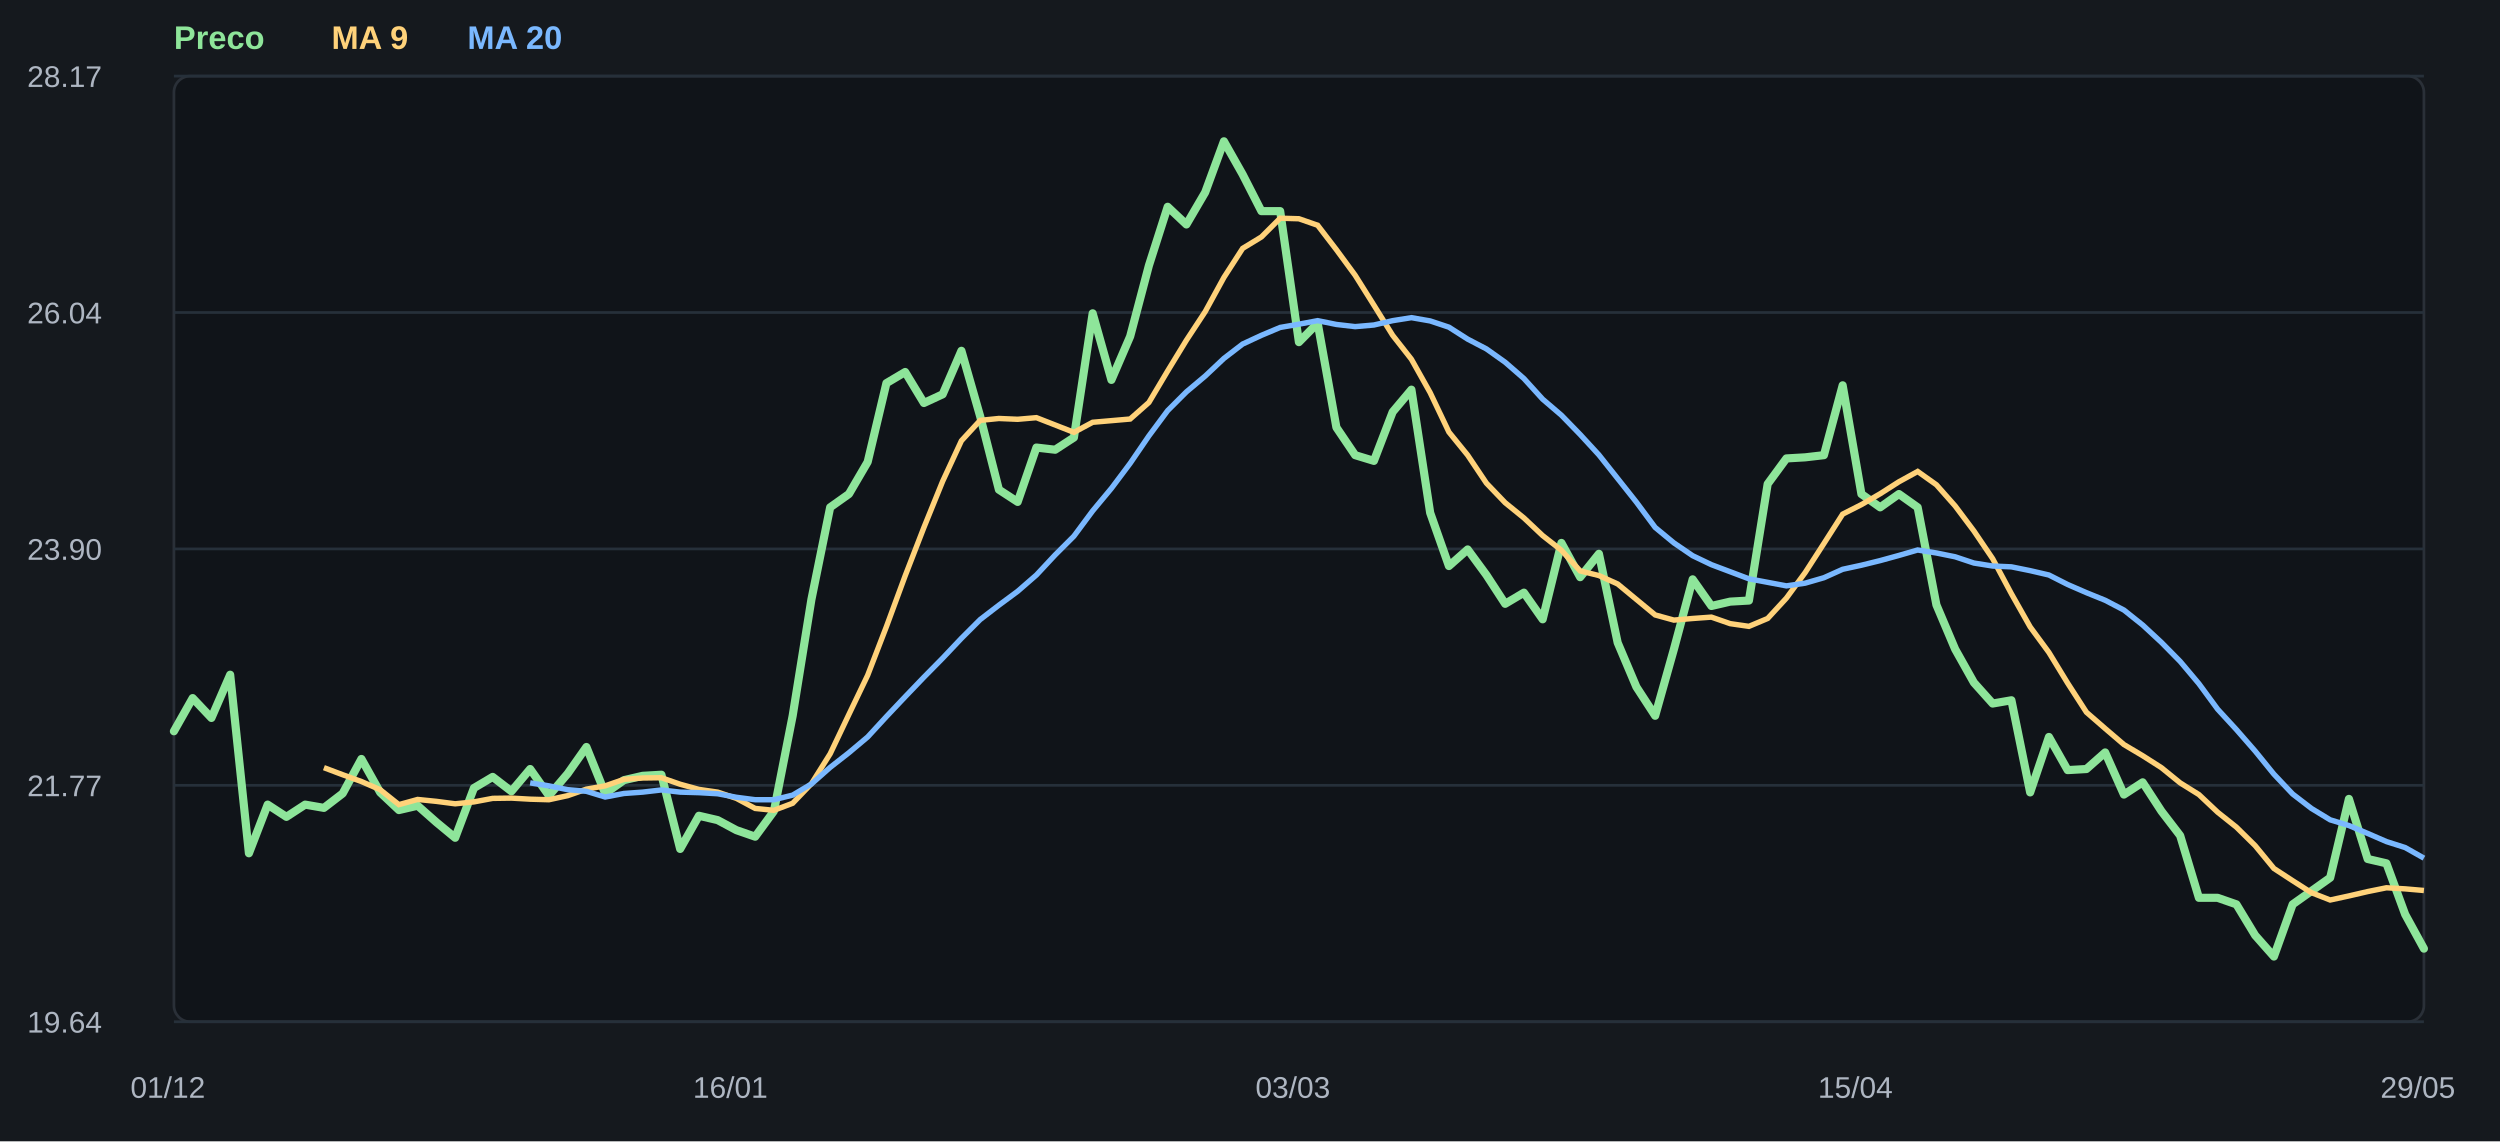
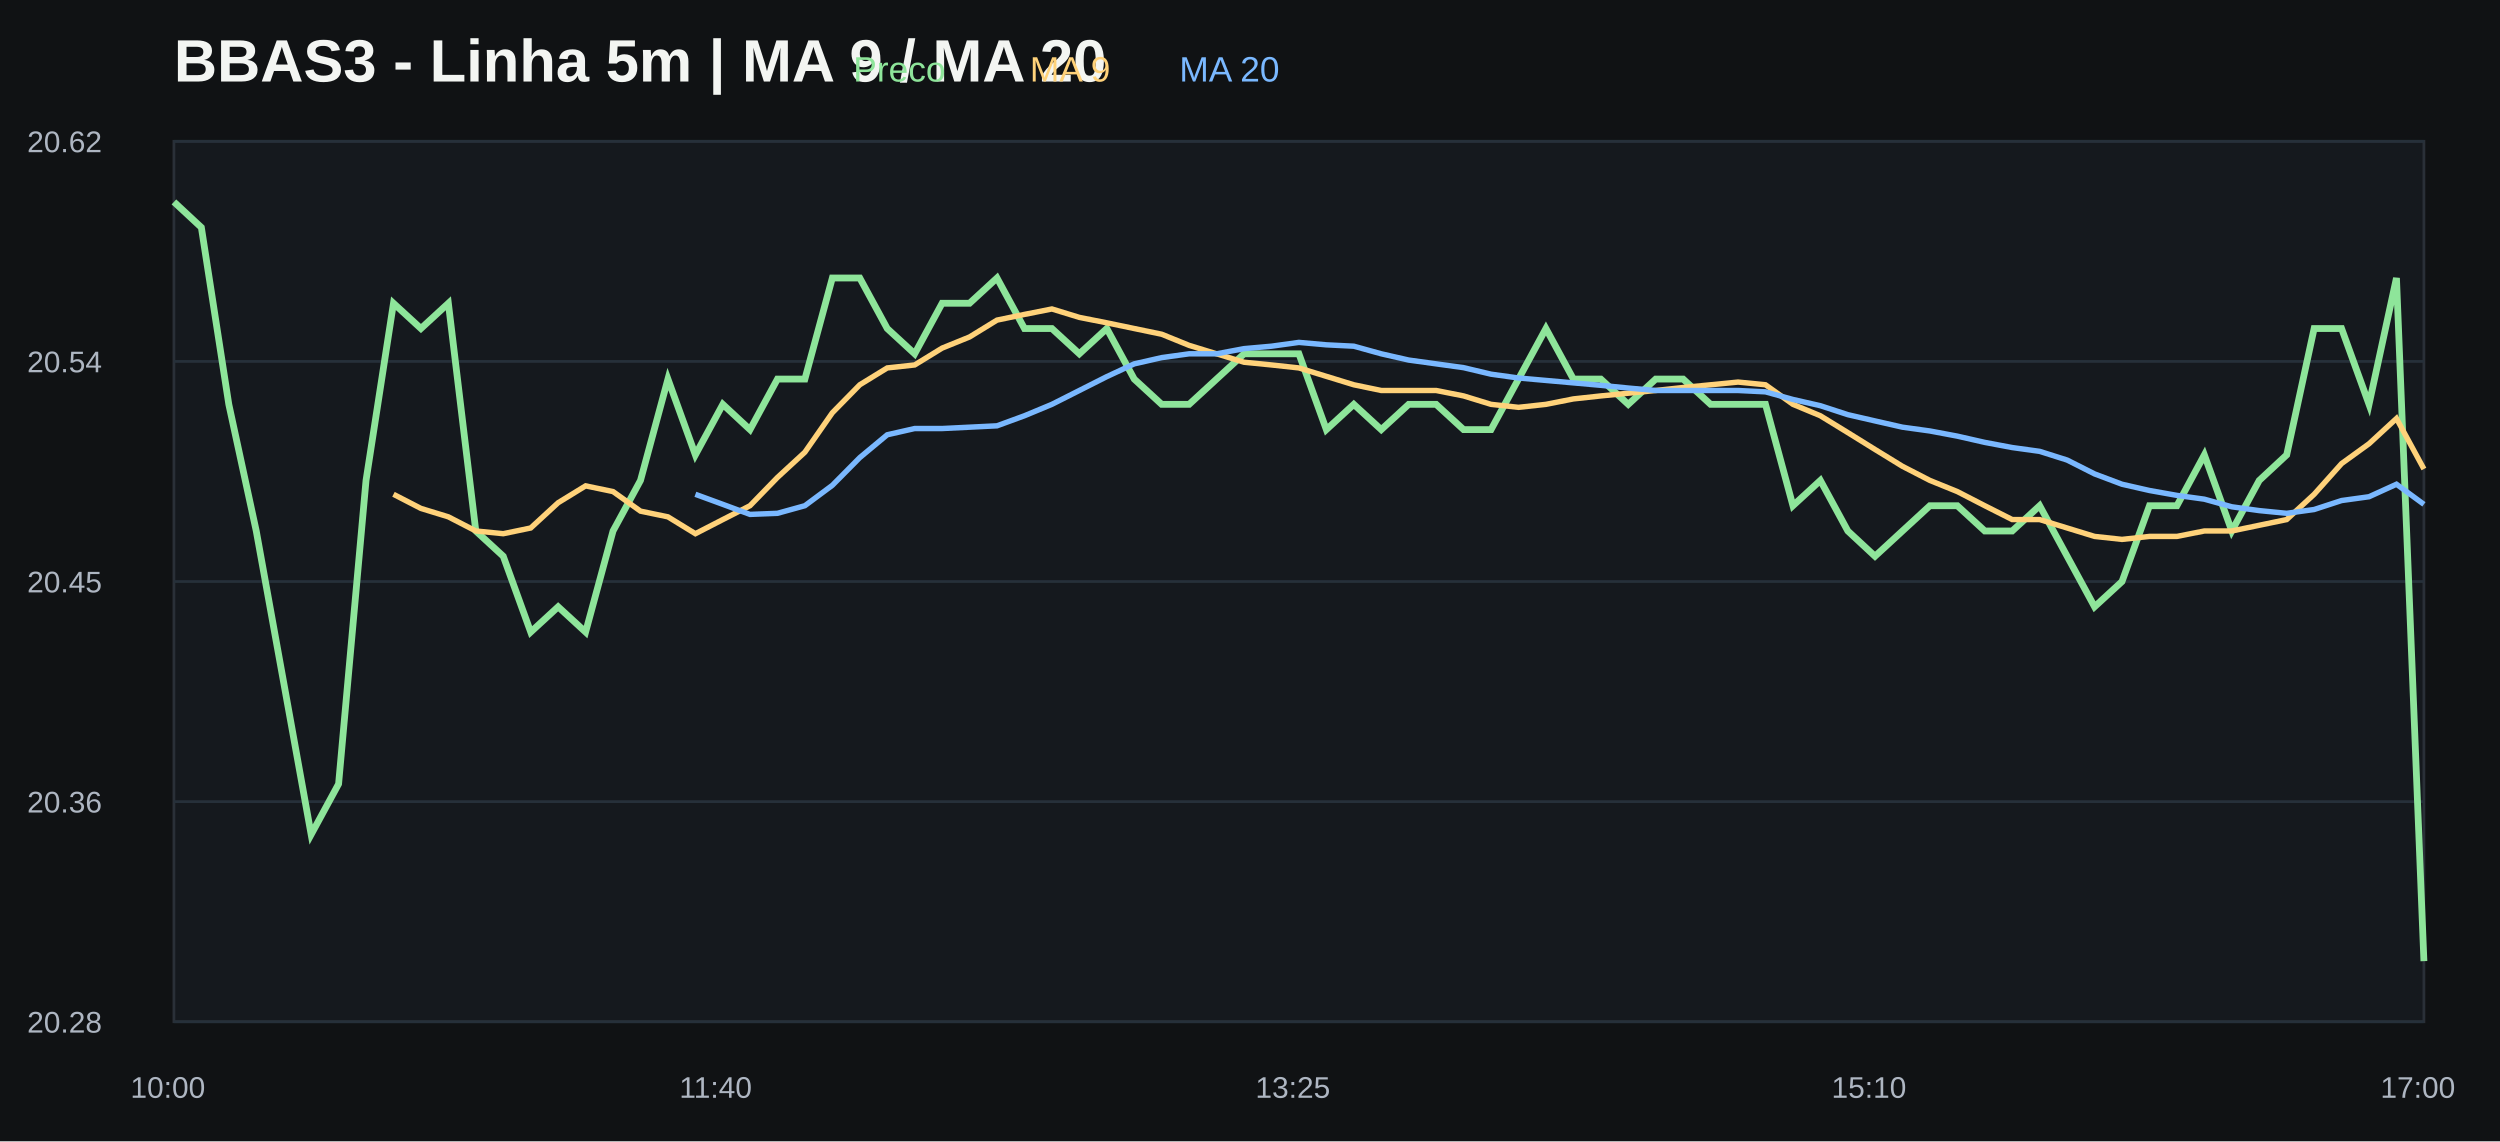
<svg xmlns="http://www.w3.org/2000/svg" width="920" height="420" viewBox="0 0 920 420">
-   <rect width="100%" height="100%" fill="#15191E" />
-   <rect x="64" y="28" width="828" height="348" rx="6" fill="#101419" stroke="#2A3038" />
-   <text x="64" y="18" fill="#8EE59A" font-size="12" font-family="Arial" font-weight="700">Preco</text>
-   <text x="122" y="18" fill="#FFD27A" font-size="12" font-family="Arial" font-weight="700">MA 9</text>
-   <text x="172" y="18" fill="#7AB8FF" font-size="12" font-family="Arial" font-weight="700">MA 20</text>
+   <rect width="100%" height="100%" fill="#101214" />
+   <text x="64" y="30" fill="#F3F5F2" font-size="22" font-family="Arial" font-weight="700">BBAS3 - Linha 5m | MA 9 / MA 20</text>
+   <text x="314" y="30" fill="#8EE59A" font-size="13" font-family="Arial">Preco</text>
+   <text x="379" y="30" fill="#FFD27A" font-size="13" font-family="Arial">MA 9</text>
+   <text x="434" y="30" fill="#7AB8FF" font-size="13" font-family="Arial">MA 20</text>
+   <rect x="64" y="52" width="828" height="324" fill="#15191E" stroke="#2A3038" />
  <line x1="64" y1="376.0" x2="892" y2="376.0" stroke="#26303A" stroke-width="1" />
-   <text x="10" y="380.0" fill="#AEB6C2" font-size="11" font-family="Arial">19.64</text>
-   <line x1="64" y1="289.0" x2="892" y2="289.0" stroke="#26303A" stroke-width="1" />
-   <text x="10" y="293.0" fill="#AEB6C2" font-size="11" font-family="Arial">21.77</text>
-   <line x1="64" y1="202.0" x2="892" y2="202.0" stroke="#26303A" stroke-width="1" />
-   <text x="10" y="206.0" fill="#AEB6C2" font-size="11" font-family="Arial">23.90</text>
-   <line x1="64" y1="115.0" x2="892" y2="115.0" stroke="#26303A" stroke-width="1" />
-   <text x="10" y="119.0" fill="#AEB6C2" font-size="11" font-family="Arial">26.04</text>
-   <line x1="64" y1="28.0" x2="892" y2="28.0" stroke="#26303A" stroke-width="1" />
-   <text x="10" y="32.0" fill="#AEB6C2" font-size="11" font-family="Arial">28.17</text>
-   <polyline points="64.0,269.1 70.9,256.9 77.8,264.2 84.7,248.3 91.6,314.0 98.5,296.1 105.4,300.6 112.3,296.1 119.2,297.3 126.1,292.0 133.0,279.3 139.9,291.6 146.8,298.1 153.7,296.5 160.6,302.6 167.5,308.3 174.4,290.0 181.3,285.9 188.2,291.2 195.1,283.0 202.0,292.8 208.9,284.7 215.8,274.9 222.7,292.0 229.6,287.1 236.5,285.5 243.4,285.1 250.3,312.4 257.2,300.2 264.1,301.8 271.0,305.5 277.9,307.9 284.8,298.5 291.7,263.4 298.6,220.6 305.5,186.7 312.4,181.8 319.3,170.0 326.2,141.0 333.1,136.9 340.0,148.3 346.9,145.1 353.8,129.1 360.7,153.2 367.6,180.2 374.5,184.7 381.4,164.7 388.3,165.5 395.2,161.0 402.1,115.3 409.0,139.8 415.9,123.8 422.8,97.7 429.7,76.1 436.6,82.6 443.5,70.8 450.4,52.0 457.3,64.2 464.2,77.7 471.1,77.7 478.0,125.9 484.9,118.9 491.8,157.3 498.7,167.5 505.6,169.6 512.5,151.6 519.4,143.4 526.3,188.7 533.2,208.3 540.1,202.2 547.0,211.6 553.9,222.2 560.8,218.1 567.7,227.9 574.6,199.8 581.5,212.4 588.4,203.8 595.3,236.5 602.2,252.8 609.1,263.4 616.0,238.9 622.9,213.2 629.8,223.0 636.7,221.4 643.6,221.0 650.5,178.1 657.4,168.7 664.3,168.3 671.2,167.5 678.1,141.8 685.0,181.8 691.9,186.7 698.8,181.8 705.7,186.7 712.6,222.6 719.5,238.9 726.4,251.2 733.3,258.9 740.2,257.7 747.1,291.6 754.0,271.2 760.9,283.4 767.8,283.0 774.7,276.9 781.6,292.4 788.5,287.9 795.4,298.5 802.3,307.5 809.2,330.4 816.1,330.4 823.0,332.8 829.9,344.2 836.8,352.0 843.7,332.8 850.6,327.9 857.5,323.0 864.4,294.0 871.3,316.1 878.2,317.7 885.1,336.5 892.0,349.1" fill="none" stroke="#8EE59A" stroke-width="3" stroke-linecap="round" stroke-linejoin="round" />
-   <polyline points="119.2,282.5 126.1,285.1 133.0,287.6 139.9,290.6 146.8,296.1 153.7,294.2 160.6,294.9 167.5,295.8 174.4,295.1 181.3,293.8 188.2,293.7 195.1,294.1 202.0,294.3 208.9,292.8 215.8,290.4 222.7,289.2 229.6,286.8 236.5,286.3 243.4,286.2 250.3,288.6 257.2,290.5 264.1,291.5 271.0,293.8 277.9,297.5 284.8,298.2 291.7,295.6 298.6,288.4 305.5,277.4 312.4,262.9 319.3,248.5 326.2,230.6 333.1,211.9 340.0,194.1 346.9,177.1 353.8,162.2 360.7,154.7 367.6,154.0 374.5,154.3 381.4,153.7 388.3,156.4 395.2,159.1 402.1,155.4 409.0,154.8 415.9,154.2 422.8,148.1 429.7,136.5 436.6,125.2 443.5,114.7 450.4,102.1 457.3,91.4 464.2,87.2 471.1,80.3 478.0,80.5 484.9,82.9 491.8,91.9 498.7,101.3 505.6,112.3 512.5,123.4 519.4,132.2 526.3,144.5 533.2,159.0 540.1,167.5 547.0,177.8 553.9,185.0 560.8,190.6 567.7,197.1 574.6,202.5 581.5,210.1 588.4,211.8 595.3,214.9 602.2,220.6 609.1,226.3 616.0,228.2 622.9,227.6 629.8,227.1 636.7,229.5 643.6,230.5 650.5,227.6 657.4,220.1 664.3,210.7 671.2,200.0 678.1,189.2 685.0,185.7 691.9,181.7 698.8,177.3 705.7,173.5 712.6,178.4 719.5,186.2 726.4,195.4 733.3,205.6 740.2,218.5 747.1,230.7 754.0,240.1 760.9,251.4 767.8,262.1 774.7,268.1 781.6,274.0 788.5,278.1 795.4,282.5 802.3,288.1 809.2,292.4 816.1,298.9 823.0,304.4 829.9,311.2 836.8,319.6 843.7,324.1 850.6,328.5 857.5,331.2 864.4,329.7 871.3,328.1 878.2,326.7 885.1,327.1 892.0,327.7" fill="none" stroke="#FFD27A" stroke-width="2" />
-   <polyline points="195.1,288.1 202.0,289.2 208.9,290.6 215.8,291.2 222.7,293.3 229.6,292.0 236.5,291.5 243.4,290.7 250.3,291.5 257.2,291.7 264.1,292.1 271.0,293.4 277.9,294.3 284.8,294.3 291.7,292.6 298.6,288.5 305.5,282.4 312.4,277.0 319.3,271.2 326.2,263.7 333.1,256.4 340.0,249.2 346.9,242.2 353.8,234.9 360.7,228.0 367.6,222.7 374.5,217.6 381.4,211.6 388.3,204.2 395.2,197.3 402.1,188.0 409.0,179.7 415.9,170.5 422.8,160.4 429.7,151.1 436.6,144.2 443.5,138.4 450.4,131.9 457.3,126.6 464.2,123.4 471.1,120.5 478.0,119.3 484.9,118.0 491.8,119.4 498.7,120.2 505.6,119.6 512.5,118.0 519.4,116.9 526.3,118.1 533.2,120.4 540.1,124.8 547.0,128.4 553.9,133.3 560.8,139.3 567.7,146.9 574.6,152.8 581.5,159.9 588.4,167.4 595.3,176.1 602.2,184.8 609.1,194.1 616.0,199.8 622.9,204.5 629.8,207.8 636.7,210.4 643.6,213.0 650.5,214.3 657.4,215.6 664.3,214.6 671.2,212.6 678.1,209.5 685.0,208.0 691.9,206.3 698.8,204.4 705.7,202.4 712.6,203.5 719.5,204.9 726.4,207.2 733.3,208.3 740.2,208.6 747.1,210.0 754.0,211.6 760.9,215.1 767.8,218.1 774.7,220.9 781.6,224.5 788.5,230.0 795.4,236.4 802.3,243.4 809.2,251.6 816.1,261.0 823.0,268.5 829.9,276.4 836.8,284.9 843.7,292.2 850.6,297.5 857.5,301.7 864.4,303.8 871.3,306.7 878.2,309.7 885.1,311.9 892.0,315.8" fill="none" stroke="#7AB8FF" stroke-width="2" />
-   <text x="48.0" y="404" fill="#AEB6C2" font-size="11" font-family="Arial">01/12</text>
-   <text x="255.0" y="404" fill="#AEB6C2" font-size="11" font-family="Arial">16/01</text>
-   <text x="462.0" y="404" fill="#AEB6C2" font-size="11" font-family="Arial">03/03</text>
-   <text x="669.0" y="404" fill="#AEB6C2" font-size="11" font-family="Arial">15/04</text>
-   <text x="876.0" y="404" fill="#AEB6C2" font-size="11" font-family="Arial">29/05</text>
+   <text x="10" y="380.0" fill="#AEB6C2" font-size="11" font-family="Arial">20.28</text>
+   <line x1="64" y1="295.0" x2="892" y2="295.0" stroke="#26303A" stroke-width="1" />
+   <text x="10" y="299.0" fill="#AEB6C2" font-size="11" font-family="Arial">20.36</text>
+   <line x1="64" y1="214.0" x2="892" y2="214.0" stroke="#26303A" stroke-width="1" />
+   <text x="10" y="218.0" fill="#AEB6C2" font-size="11" font-family="Arial">20.45</text>
+   <line x1="64" y1="133.0" x2="892" y2="133.0" stroke="#26303A" stroke-width="1" />
+   <text x="10" y="137.0" fill="#AEB6C2" font-size="11" font-family="Arial">20.54</text>
+   <line x1="64" y1="52.0" x2="892" y2="52.0" stroke="#26303A" stroke-width="1" />
+   <text x="10" y="56.0" fill="#AEB6C2" font-size="11" font-family="Arial">20.62</text>
+   <polyline points="64.0,74.3 74.1,83.7 84.2,148.8 94.3,195.4 104.4,251.2 114.5,307.1 124.6,288.5 134.7,176.8 144.8,111.6 154.9,120.9 165.0,111.6 175.1,195.4 185.2,204.7 195.3,232.6 205.4,223.3 215.5,232.6 225.6,195.4 235.7,176.8 245.8,139.5 255.9,167.4 266.0,148.8 276.0,158.1 286.1,139.5 296.2,139.5 306.3,102.3 316.4,102.3 326.5,120.9 336.6,130.2 346.7,111.6 356.8,111.6 366.9,102.3 377.0,120.9 387.1,120.9 397.2,130.2 407.3,120.9 417.4,139.5 427.5,148.8 437.6,148.8 447.7,139.5 457.8,130.2 467.9,130.2 478.0,130.2 488.1,158.1 498.2,148.8 508.3,158.1 518.4,148.8 528.5,148.8 538.6,158.1 548.7,158.1 558.8,139.5 568.9,120.9 579.0,139.5 589.1,139.5 599.2,148.8 609.3,139.5 619.4,139.5 629.5,148.8 639.6,148.8 649.7,148.8 659.8,186.1 669.9,176.8 680.0,195.4 690.0,204.7 700.1,195.4 710.2,186.1 720.3,186.1 730.4,195.4 740.5,195.4 750.6,186.1 760.7,204.7 770.8,223.3 780.9,214.0 791.0,186.1 801.1,186.1 811.2,167.4 821.3,195.4 831.4,176.8 841.5,167.4 851.6,120.9 861.7,120.9 871.8,148.8 881.9,102.3 892.0,353.7" fill="none" stroke="#8EE59A" stroke-width="2.5" />
+   <polyline points="144.8,181.9 154.9,187.1 165.0,190.2 175.1,195.4 185.2,196.4 195.3,194.3 205.4,185.0 215.5,178.8 225.6,180.9 235.7,188.1 245.8,190.2 255.9,196.4 266.0,191.2 276.0,186.1 286.1,175.7 296.2,166.4 306.3,151.9 316.4,141.6 326.5,135.4 336.6,134.3 346.7,128.1 356.8,124.0 366.9,117.8 377.0,115.7 387.1,113.7 397.2,116.8 407.3,118.8 417.4,120.9 427.5,123.0 437.6,127.1 447.7,130.2 457.8,133.3 467.9,134.3 478.0,135.4 488.1,138.5 498.2,141.6 508.3,143.7 518.4,143.7 528.5,143.7 538.6,145.7 548.7,148.8 558.8,149.9 568.9,148.8 579.0,146.8 589.1,145.7 599.2,144.7 609.3,143.7 619.4,142.6 629.5,141.6 639.6,140.6 649.7,141.6 659.8,148.8 669.9,153.0 680.0,159.2 690.0,165.4 700.1,171.6 710.2,176.8 720.3,180.9 730.4,186.1 740.5,191.2 750.6,191.2 760.7,194.3 770.8,197.4 780.9,198.5 791.0,197.4 801.1,197.4 811.2,195.4 821.3,195.4 831.4,193.3 841.5,191.2 851.6,181.9 861.7,170.6 871.8,163.3 881.9,154.0 892.0,172.6" fill="none" stroke="#FFD27A" stroke-width="2" />
+   <polyline points="255.9,181.9 266.0,185.6 276.0,189.3 286.1,188.9 296.2,186.1 306.3,178.6 316.4,168.4 326.5,160.0 336.6,157.7 346.7,157.7 356.8,157.2 366.9,156.7 377.0,153.0 387.1,148.8 397.2,143.7 407.3,138.6 417.4,133.9 427.5,131.6 437.6,130.2 447.7,130.2 457.8,128.3 467.9,127.4 478.0,126.0 488.1,126.9 498.2,127.4 508.3,130.2 518.4,132.5 528.5,133.9 538.6,135.3 548.7,137.7 558.8,139.1 568.9,140.0 579.0,140.9 589.1,141.8 599.2,142.8 609.3,143.7 619.4,143.7 629.5,143.7 639.6,143.7 649.7,144.2 659.8,147.0 669.9,149.3 680.0,152.6 690.0,154.9 700.1,157.2 710.2,158.6 720.3,160.5 730.4,162.8 740.5,164.7 750.6,166.1 760.7,169.3 770.8,174.4 780.9,178.2 791.0,180.5 801.1,182.3 811.2,183.7 821.3,186.5 831.4,187.9 841.5,188.9 851.6,187.5 861.7,184.2 871.8,182.8 881.9,178.2 892.0,185.6" fill="none" stroke="#7AB8FF" stroke-width="2" />
+   <text x="48.0" y="404" fill="#AEB6C2" font-size="11" font-family="Arial">10:00</text>
+   <text x="250.0" y="404" fill="#AEB6C2" font-size="11" font-family="Arial">11:40</text>
+   <text x="462.0" y="404" fill="#AEB6C2" font-size="11" font-family="Arial">13:25</text>
+   <text x="674.0" y="404" fill="#AEB6C2" font-size="11" font-family="Arial">15:10</text>
+   <text x="876.0" y="404" fill="#AEB6C2" font-size="11" font-family="Arial">17:00</text>
</svg>
